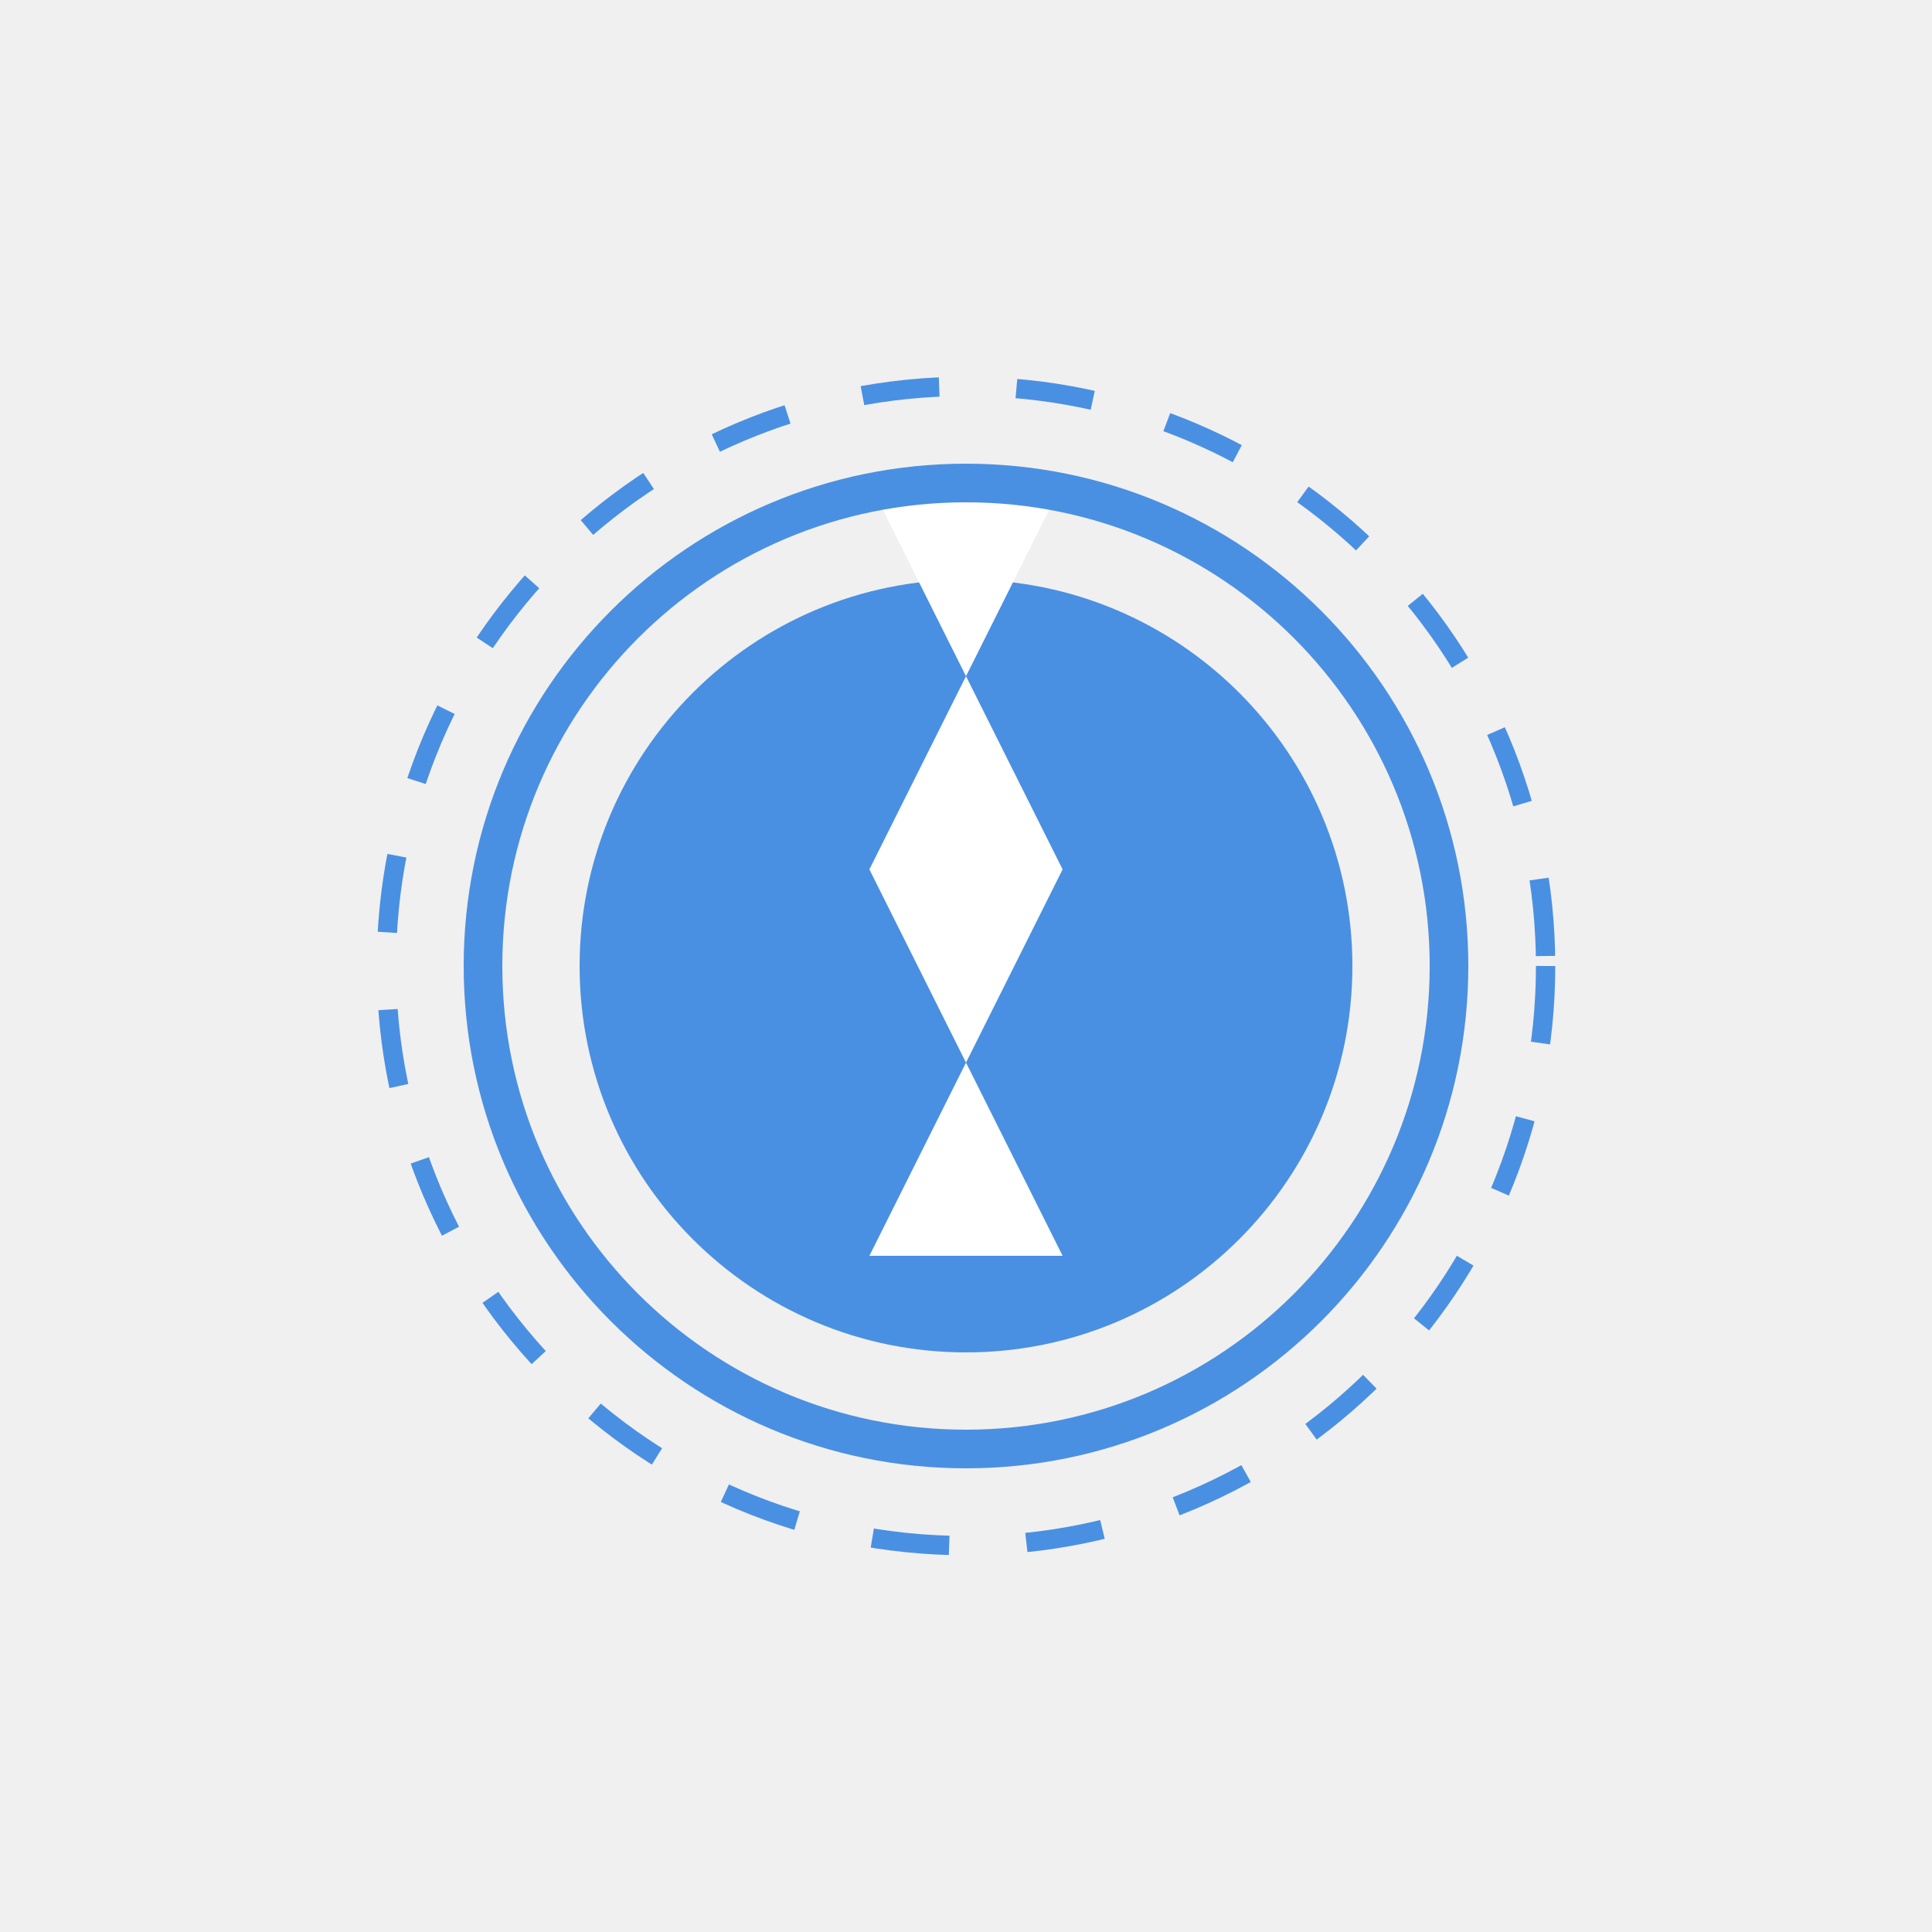
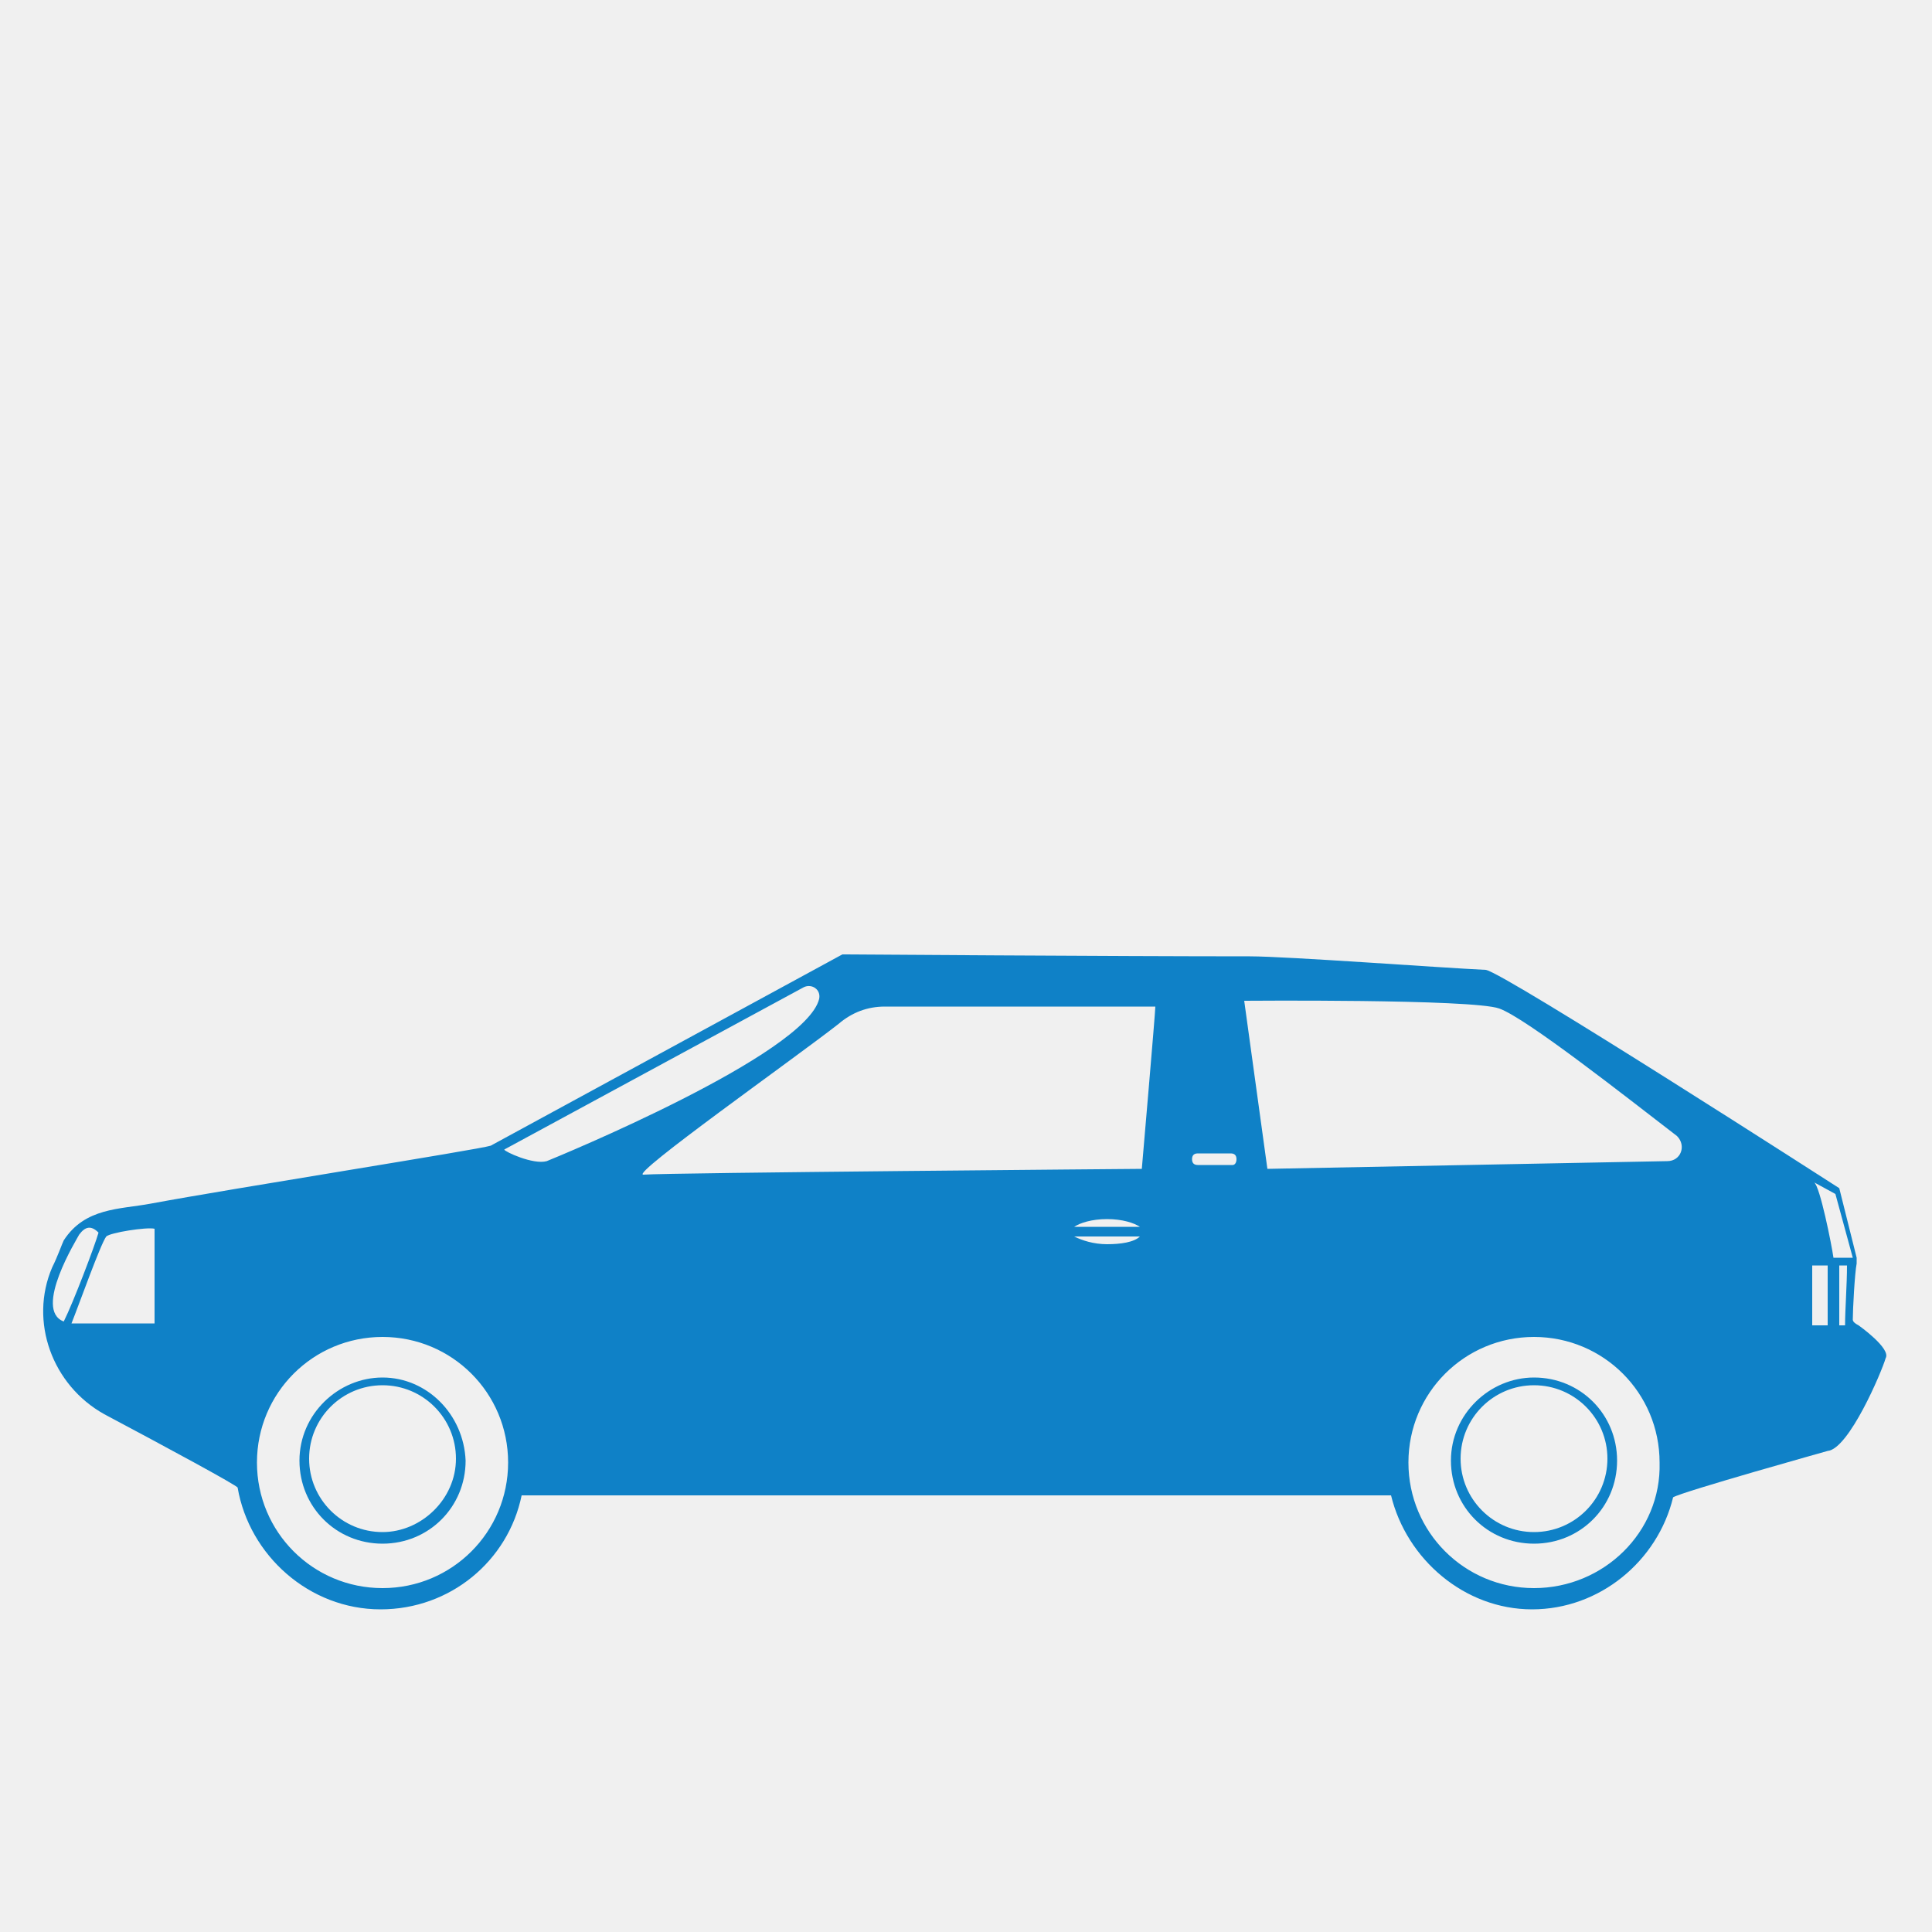
- <svg xmlns="http://www.w3.org/2000/svg" viewBox="0 0 100 100">
-   <circle cx="50" cy="50" r="20" fill="#4A90E2" />
-   <path d="M45 45 L50 55 L55 45 L50 35 Z M50 55 L55 65 L45 65 Z M50 35 L55 25 L45 25 Z" fill="#FFFFFF" />
-   <circle cx="50" cy="50" r="25" fill="none" stroke="#4A90E2" stroke-width="2" />
-   <circle cx="50" cy="50" r="30" fill="none" stroke="#4A90E2" stroke-width="1" stroke-dasharray="4" />
+ <svg xmlns="http://www.w3.org/2000/svg" viewBox="0 0 100 100" fill="#0f81c7">
+   <path d="M79.4,71.3c-2.3,0-4.3,1.9-4.3,4.3c0,2.4,1.9,4.3,4.3,4.3c2.4,0,4.3-1.9,4.3-4.3C83.7,73.2,81.8,71.3,79.4,71.3z      M79.4,79.3c-2.1,0-3.8-1.7-3.8-3.8s1.7-3.8,3.8-3.8c2.1,0,3.8,1.7,3.8,3.8S81.5,79.3,79.4,79.3z" />
+   <path d="M19.8,71.3c-2.3,0-4.3,1.9-4.3,4.3c0,2.4,1.9,4.3,4.3,4.3s4.3-1.9,4.3-4.3C24,73.2,22.1,71.3,19.8,71.3z M19.8,79.3     c-2.1,0-3.8-1.7-3.8-3.8s1.7-3.8,3.8-3.8s3.8,1.7,3.8,3.8S21.8,79.3,19.8,79.3z" />
+   <path d="M96.2,68.6L96.2,68.6c-0.2-0.1-0.3-0.2-0.3-0.3c0-0.5,0.1-2.4,0.2-2.9c0-0.1,0-0.2,0-0.3l0,0l-0.9-3.6     c0,0-17.4-11.2-18.3-11.3c-2.2-0.1-10.3-0.7-12.2-0.7c-6.9,0-21.1-0.1-21.1-0.1l-18.2,9.9c-0.6,0.2-13.3,2.2-17.6,3     c-1.6,0.3-3.4,0.2-4.5,1.9C3.2,64.4,3,65,2.7,65.6c-1.2,2.8,0,6.1,2.7,7.6c3.2,1.7,6.9,3.7,6.9,3.8c0.6,3.5,3.7,6.3,7.4,6.3     c3.6,0,6.6-2.5,7.3-5.9h45c0.8,3.3,3.8,5.9,7.3,5.9c3.5,0,6.5-2.5,7.3-5.8h0c0.5-0.3,8-2.4,8-2.4c1.1-0.1,2.8-4.1,3-4.8     C97.9,69.8,96.2,68.6,96.2,68.6z M3.3,68.4c-1.6-0.6,0.7-4.3,0.8-4.5c0.3-0.4,0.6-0.5,1-0.1C4.9,64.5,3.8,67.4,3.3,68.4z      M7.9,68.5H3.7c0.4-1,1.5-4.1,1.8-4.5c0.2-0.2,2.1-0.5,2.5-0.4V68.5z M41.6,51.1c0.4-0.2,0.9,0.1,0.8,0.6     c-0.7,2.9-13.6,8.2-14.1,8.4c-0.7,0.2-2.2-0.5-2.2-0.6L41.6,51.1z M19.8,82.2c-3.6,0-6.5-2.9-6.5-6.5c0-3.6,2.9-6.5,6.5-6.5     c3.6,0,6.5,2.9,6.5,6.5C26.3,79.3,23.4,82.2,19.8,82.2z M57.3,64.4c-0.7,0-1.3-0.2-1.7-0.4H59C58.7,64.3,58,64.4,57.3,64.4z      M55.6,63.5c0.3-0.2,0.9-0.4,1.7-0.4c0.8,0,1.4,0.2,1.7,0.4H55.6z M59.1,60.5c0,0-24.5,0.2-25.8,0.3c-0.7,0,7.8-6,10.1-7.8     c0.7-0.6,1.5-0.9,2.4-0.9c3.1,0,12.3,0,14,0C59.8,52.4,59.1,60.5,59.1,60.5z M63.8,60.3H62c-0.2,0-0.3-0.1-0.3-0.3     c0-0.2,0.1-0.3,0.3-0.3h1.7c0.2,0,0.3,0.1,0.3,0.3C64,60.2,63.9,60.3,63.8,60.3z M79.4,82.2c-3.6,0-6.5-2.9-6.5-6.5     c0-3.6,2.9-6.5,6.5-6.5c3.6,0,6.5,2.9,6.5,6.5C86,79.3,83,82.2,79.4,82.2z M86.3,60.1l-20.7,0.4l-1.2-8.7c0,0,11.8-0.1,13.2,0.4     c1.4,0.5,6.6,4.6,9.2,6.6C87.3,59.3,87,60.1,86.3,60.1z M94.6,68.6h-0.8l0-3.1h0.8V68.6z M95.5,68.6h-0.3v-3.1h0.4     C95.6,66.5,95.5,67.8,95.5,68.6z M95.9,65.1c0,0-0.4,0-0.5,0c-0.1,0-0.3,0-0.5,0c-0.1-0.7-0.7-3.7-1-3.9c0.2,0.1,0.9,0.5,1.1,0.6     L95.9,65.1L95.9,65.1z" />
</svg>
